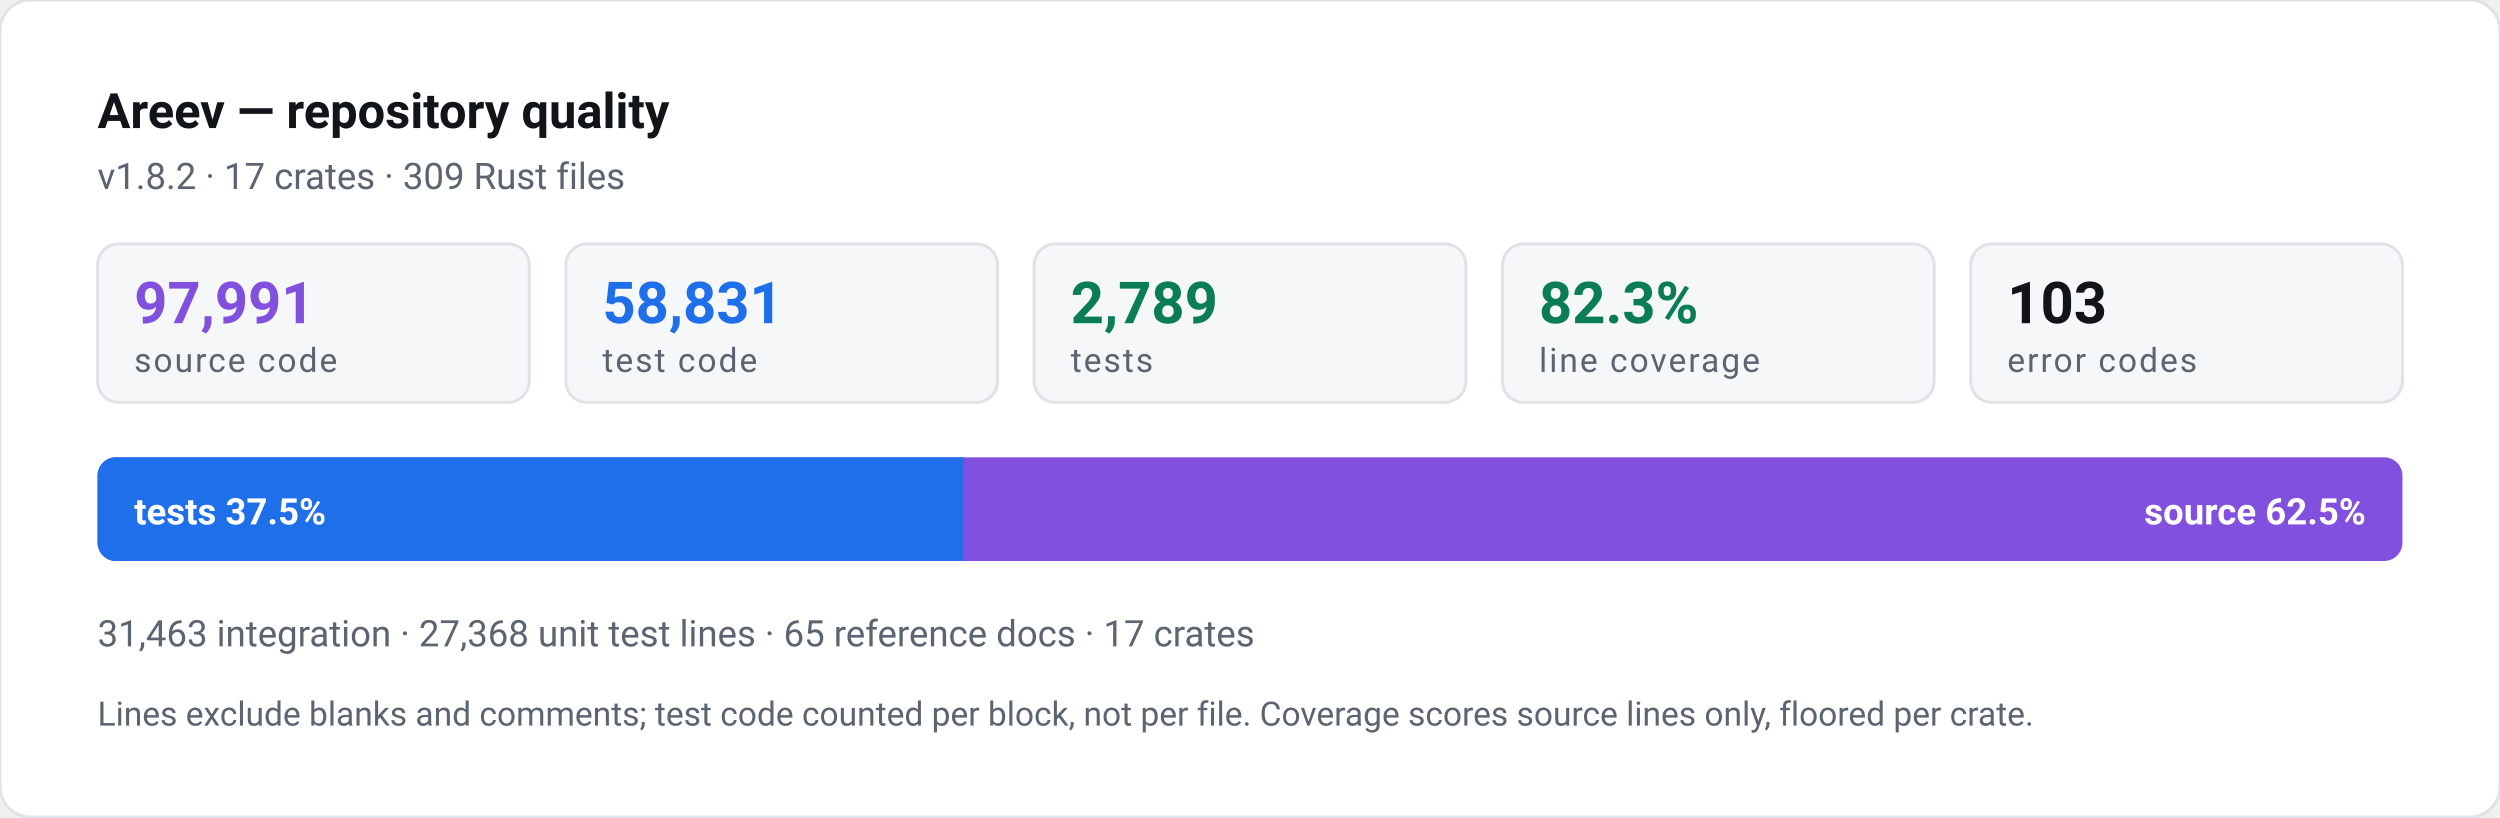
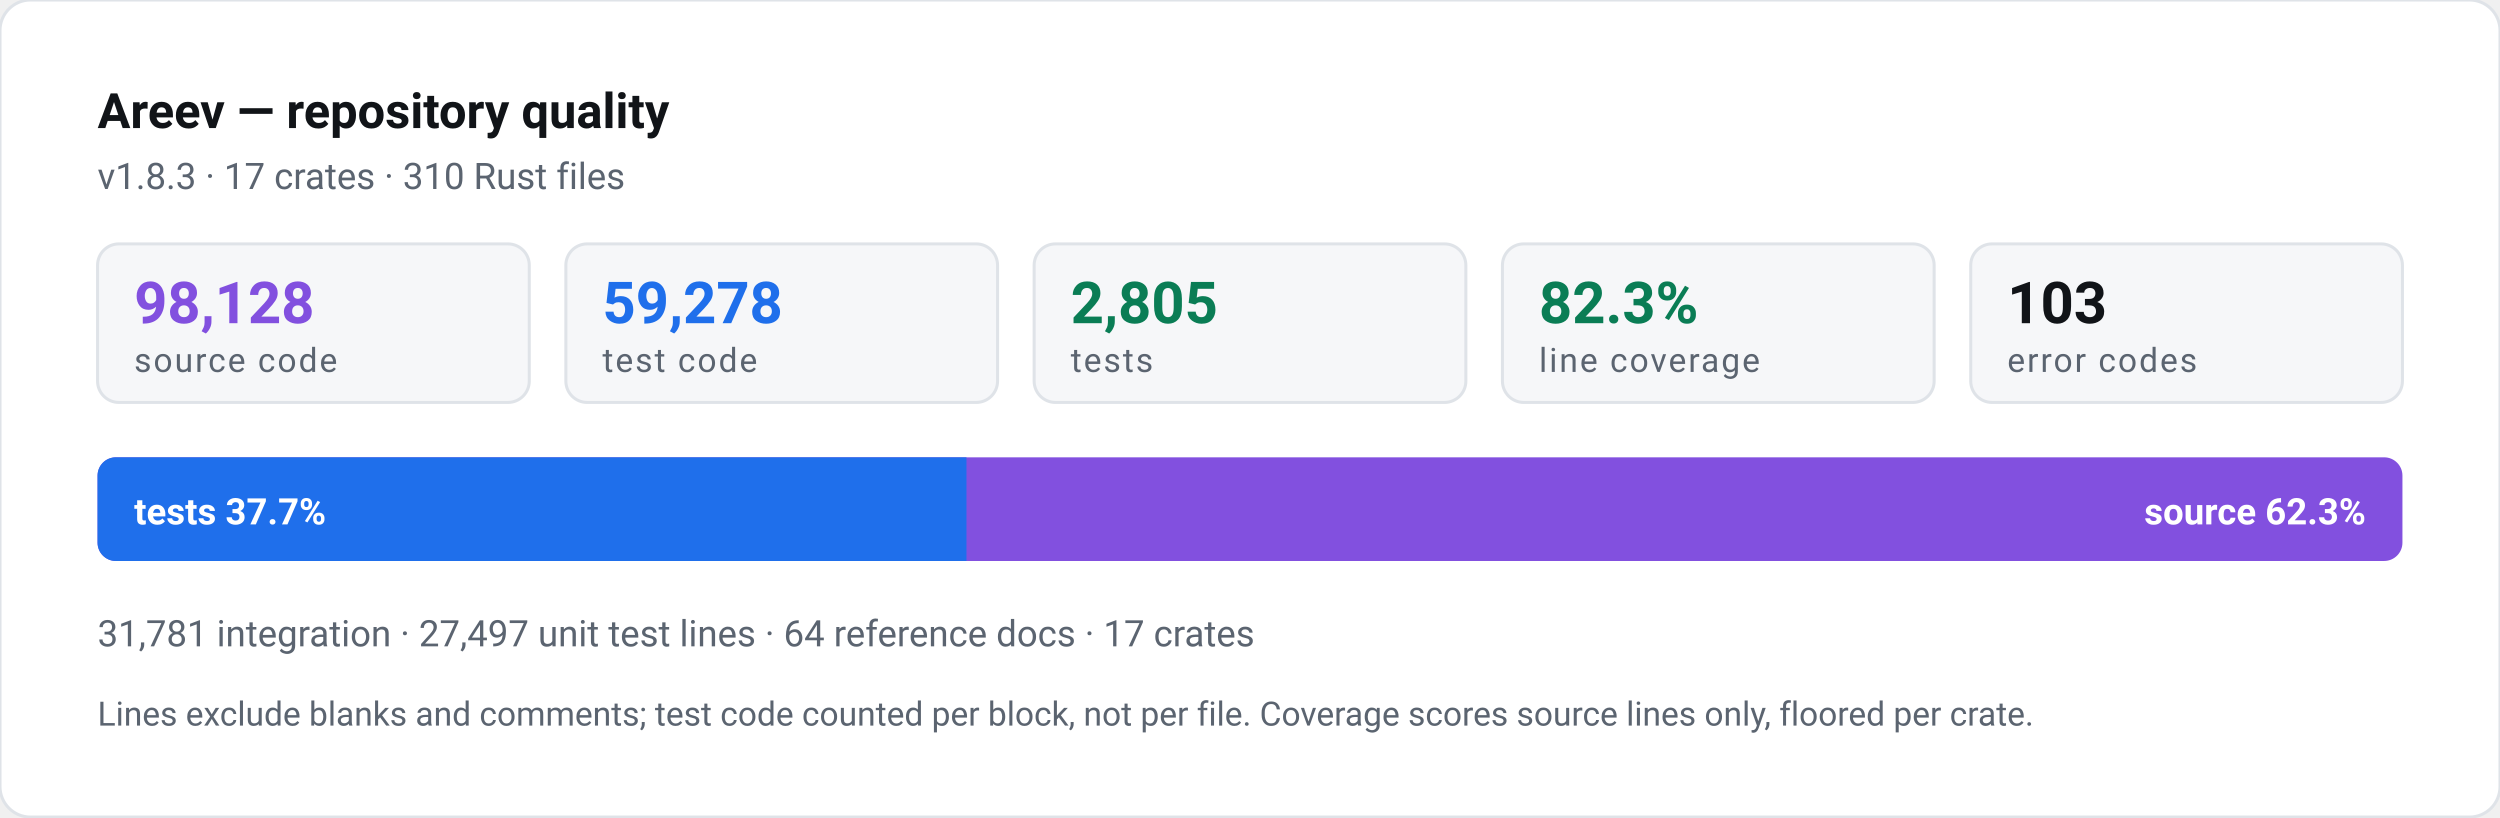
- <svg xmlns="http://www.w3.org/2000/svg" width="820" height="268" viewBox="0 0 820 268" role="img" aria-label="Areev repository quality: 58,831 lines of test code against 97,991 lines of source, 2,789 tests, 82.3% line coverage">
+ <svg xmlns="http://www.w3.org/2000/svg" width="820" height="268" viewBox="0 0 820 268" role="img" aria-label="Areev repository quality: 59,278 lines of test code against 98,128 lines of source, 2,805 tests, 82.3% line coverage">
  <style>text{font-family:ui-sans-serif,-apple-system,"Segoe UI",Roboto,Helvetica,Arial,sans-serif}.n{font-weight:700;font-variant-numeric:tabular-nums}.l{font-size:11px;letter-spacing:.06em;text-transform:uppercase}</style>
  <rect width="820" height="268" rx="10" fill="#ffffff" stroke="#dfe3e8" />
  <text x="32" y="42" class="n" font-size="16" fill="#111418">Areev — repository quality</text>
-   <text x="32" y="62" font-size="12" fill="#5b6470">v1.8.2 · 17 crates · 309 Rust files</text>
+   <text x="32" y="62" font-size="12" fill="#5b6470">v1.8.3 · 17 crates · 310 Rust files</text>
  <rect x="32.0" y="80" width="141.6" height="52" rx="7" fill="#f6f7f9" stroke="#dfe3e8" />
-   <text x="44.0" y="106" class="n" font-size="19" fill="#8250df">97,991</text>
+   <text x="44.0" y="106" class="n" font-size="19" fill="#8250df">98,128</text>
  <text x="44.0" y="122" class="l" fill="#5b6470">source code</text>
  <rect x="185.6" y="80" width="141.6" height="52" rx="7" fill="#f6f7f9" stroke="#dfe3e8" />
-   <text x="197.6" y="106" class="n" font-size="19" fill="#1f6feb">58,831</text>
+   <text x="197.6" y="106" class="n" font-size="19" fill="#1f6feb">59,278</text>
  <text x="197.6" y="122" class="l" fill="#5b6470">test code</text>
  <rect x="339.2" y="80" width="141.6" height="52" rx="7" fill="#f6f7f9" stroke="#dfe3e8" />
-   <text x="351.2" y="106" class="n" font-size="19" fill="#0a7d55">2,789</text>
+   <text x="351.2" y="106" class="n" font-size="19" fill="#0a7d55">2,805</text>
  <text x="351.2" y="122" class="l" fill="#5b6470">tests</text>
  <rect x="492.8" y="80" width="141.6" height="52" rx="7" fill="#f6f7f9" stroke="#dfe3e8" />
  <text x="504.8" y="106" class="n" font-size="19" fill="#0a7d55">82.3%</text>
  <text x="504.8" y="122" class="l" fill="#5b6470">line coverage</text>
  <rect x="646.4" y="80" width="141.6" height="52" rx="7" fill="#f6f7f9" stroke="#dfe3e8" />
  <text x="658.4" y="106" class="n" font-size="19" fill="#111418">103</text>
  <text x="658.4" y="122" class="l" fill="#5b6470">error codes</text>
  <rect x="32" y="150" width="756" height="34" rx="6" fill="#8250df" />
-   <path d="M32 156a6 6 0 0 1 6-6h278v34h-278a6 6 0 0 1-6-6z" fill="#1f6feb" />
-   <text x="44" y="172" class="n" font-size="12" fill="#ffffff">tests 37.5%</text>
-   <text x="776" y="172" class="n" font-size="12" fill="#ffffff" text-anchor="end">source 62.5%</text>
-   <text x="32" y="212" font-size="12" fill="#5b6470">31,463 integration · 27,368 unit test lines · 65 reference docs · 17 crates</text>
+   <path d="M32 156a6 6 0 0 1 6-6h279v34h-279a6 6 0 0 1-6-6z" fill="#1f6feb" />
+   <text x="44" y="172" class="n" font-size="12" fill="#ffffff">tests 37.7%</text>
+   <text x="776" y="172" class="n" font-size="12" fill="#ffffff" text-anchor="end">source 62.3%</text>
+   <text x="32" y="212" font-size="12" fill="#5b6470">31,781 integration · 27,497 unit test lines · 64 reference docs · 17 crates</text>
  <text x="32" y="238" font-size="11" fill="#5b6470">Lines exclude blanks and comments; test code counted per block, not per file. Coverage scores source lines only, floored per crate.</text>
</svg>
